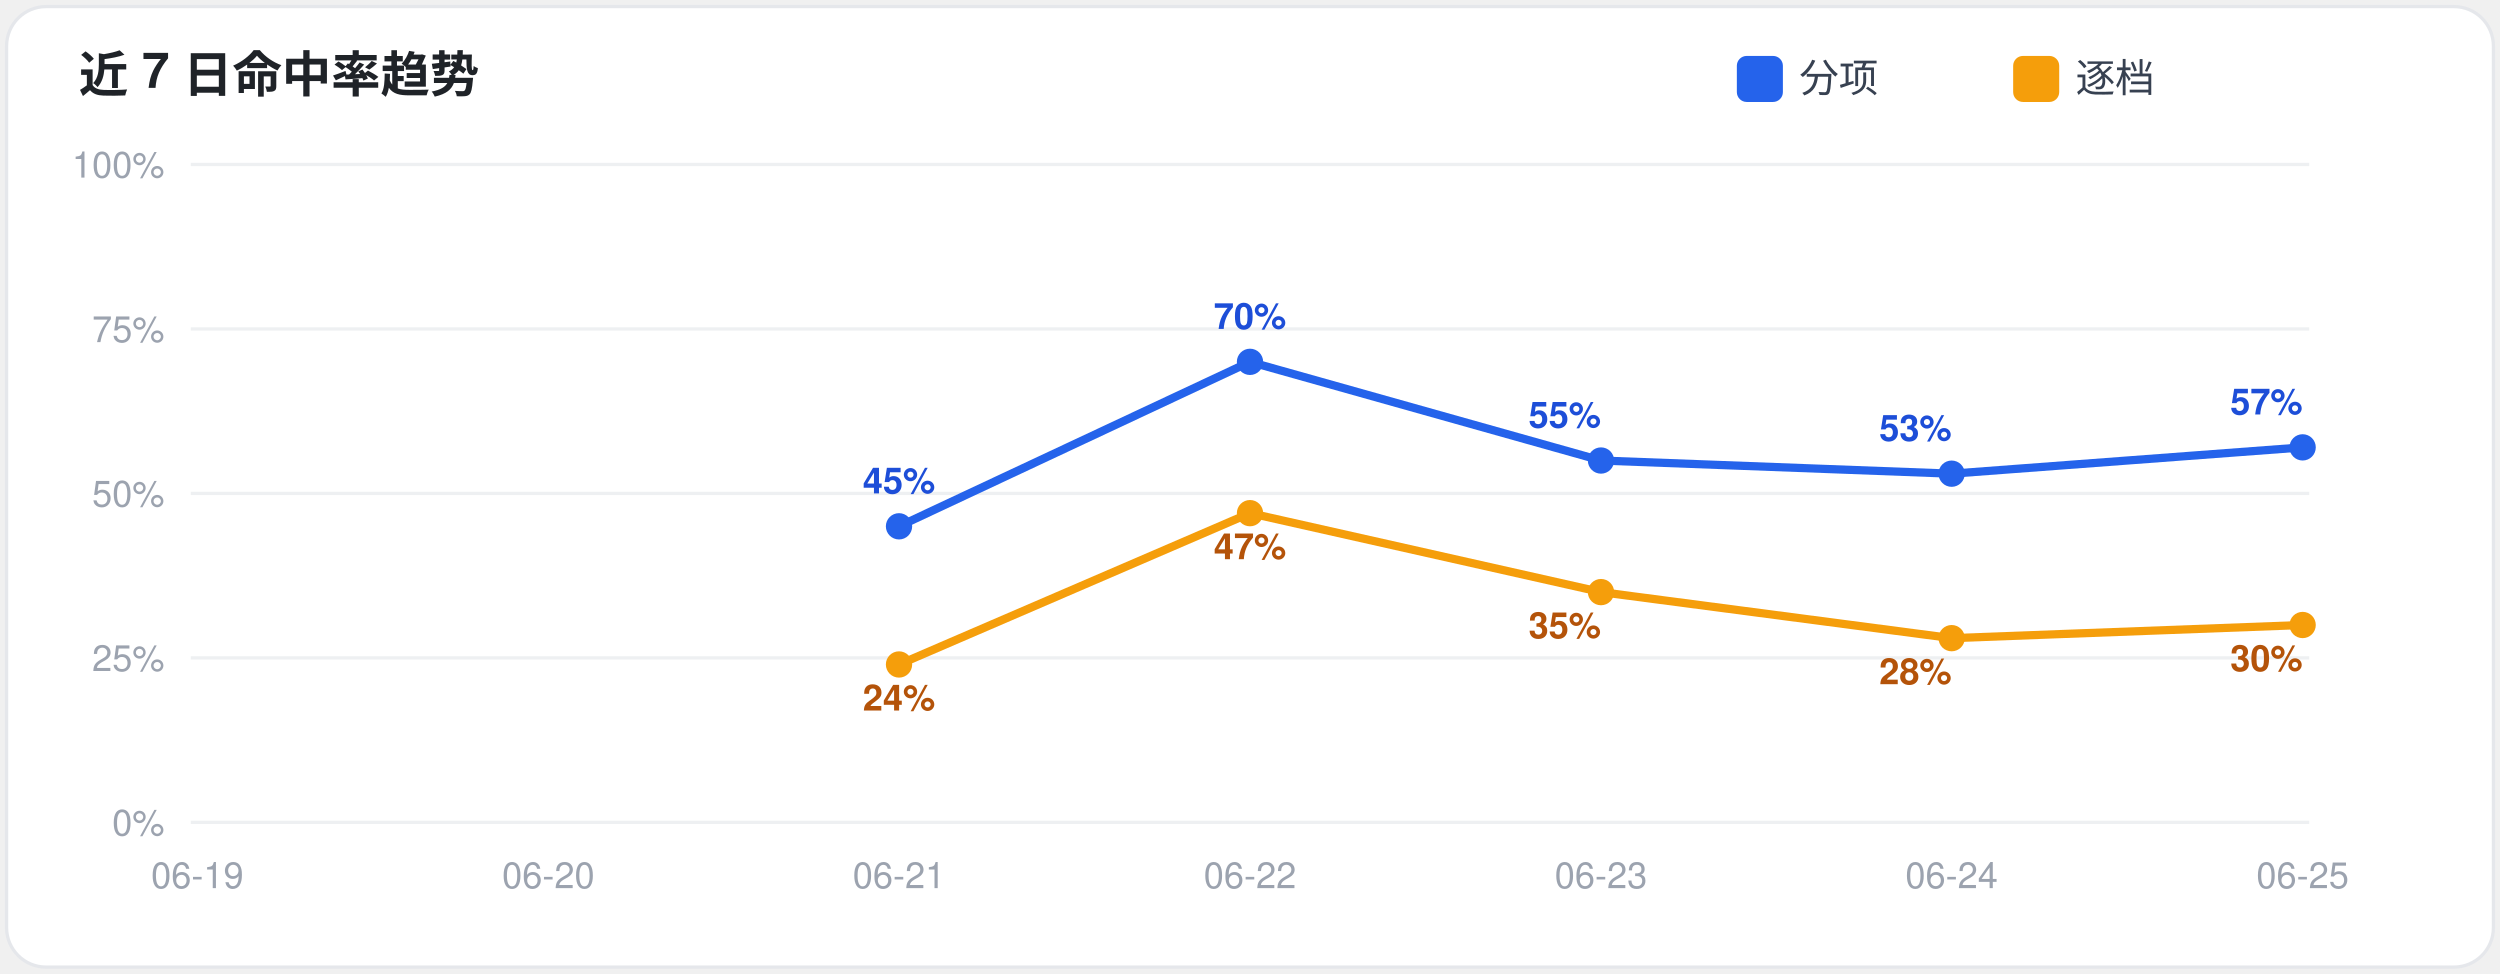
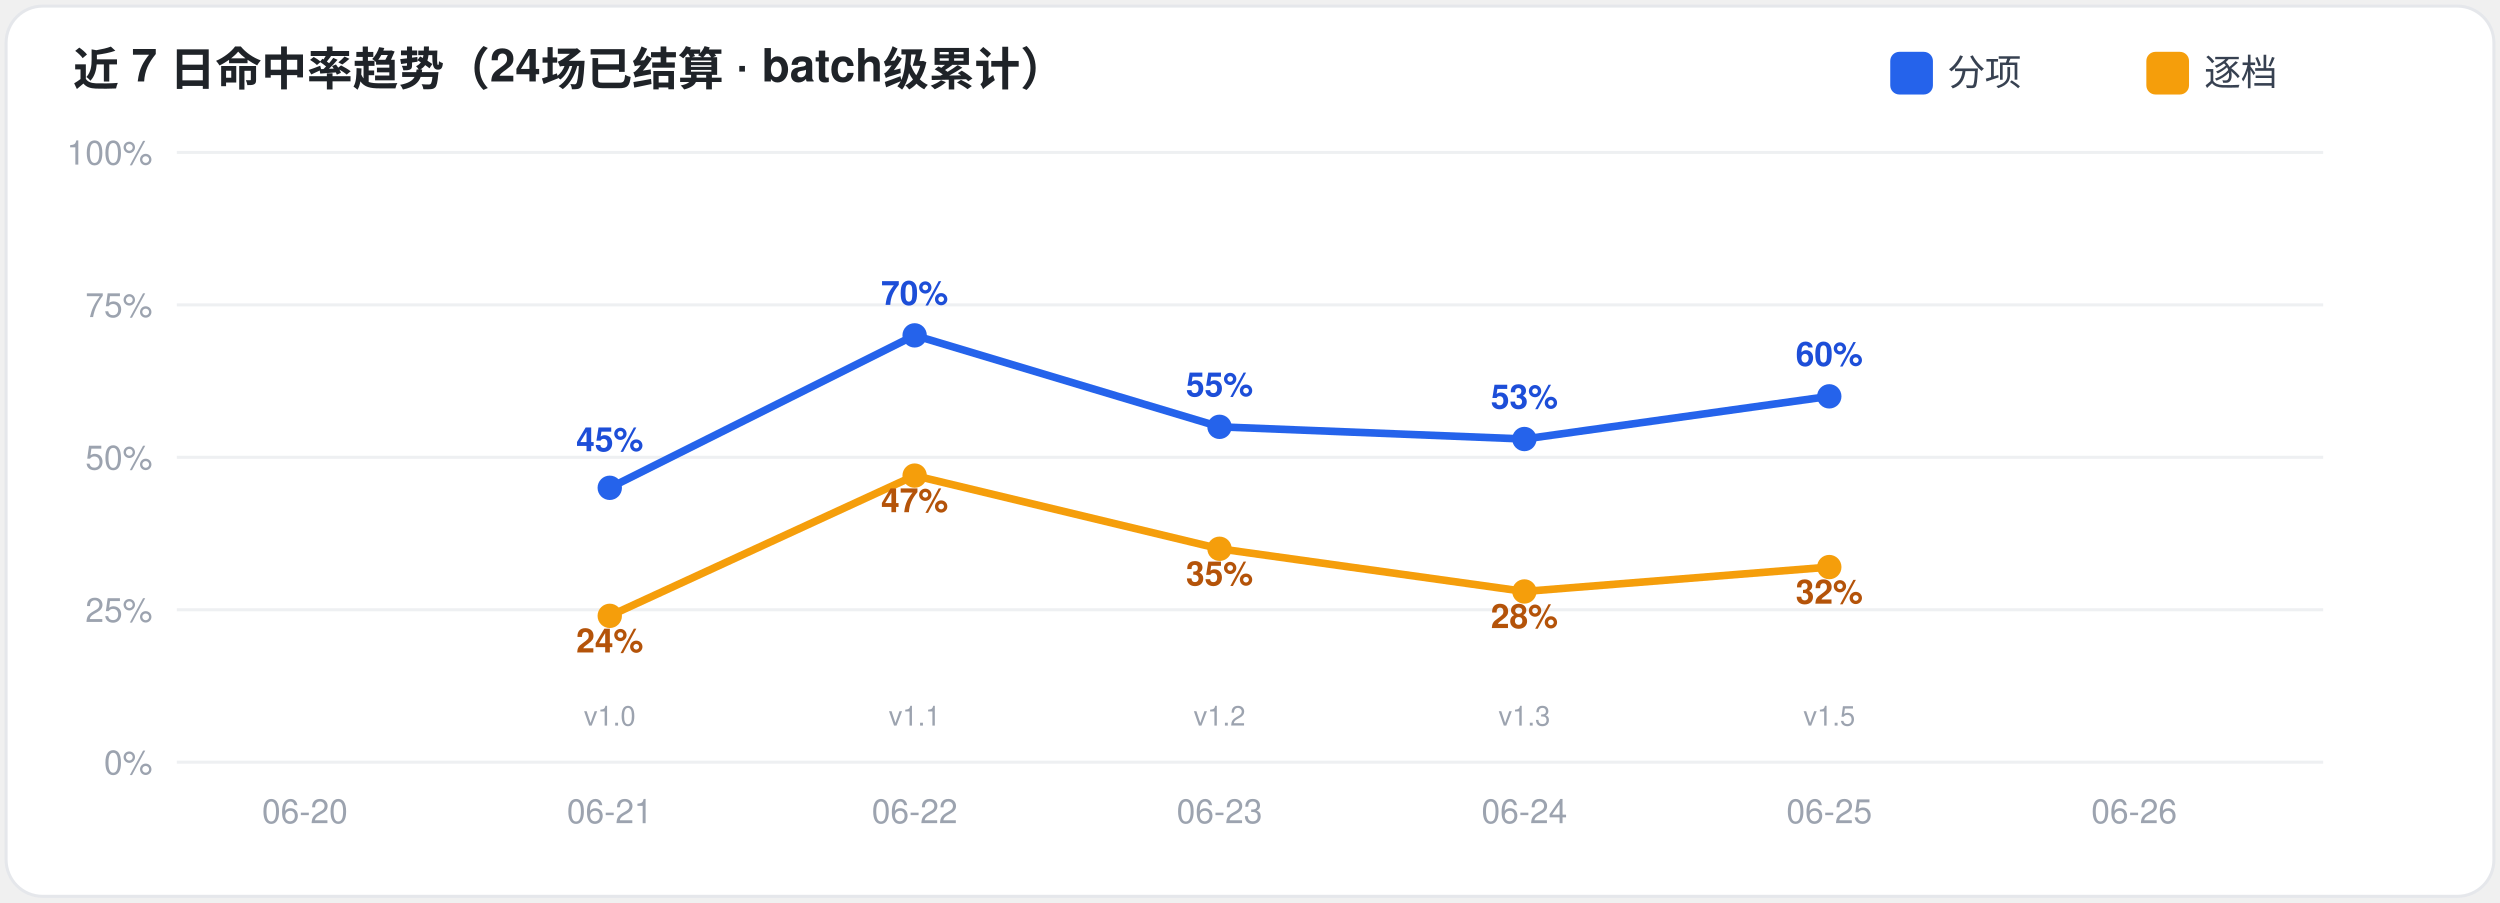
- <svg xmlns="http://www.w3.org/2000/svg" viewBox="0 0 760 296" font-family="-apple-system, BlinkMacSystemFont, Segoe UI, Helvetica, Arial, sans-serif">
-   <rect x="2" y="2" width="756" height="292" rx="12" fill="#ffffff" stroke="#e5e7eb" />
-   <text x="24" y="28" font-size="15" font-weight="700" fill="#1f2328">近 7 日命中率趋势</text>
-   <rect x="528" y="17" width="14" height="14" rx="3" fill="#2563eb" />
-   <text x="547" y="28" font-size="12" fill="#374151">分项</text>
-   <rect x="612" y="17" width="14" height="14" rx="3" fill="#f59e0b" />
-   <text x="631" y="28" font-size="12" fill="#374151">逐档</text>
+ <svg xmlns="http://www.w3.org/2000/svg" viewBox="0 0 820 296" font-family="-apple-system, BlinkMacSystemFont, Segoe UI, Helvetica, Arial, sans-serif">
+   <rect x="2" y="2" width="816" height="292" rx="12" fill="#ffffff" stroke="#e5e7eb" />
+   <text x="24" y="28" font-size="15" font-weight="700" fill="#1f2328">近 7 日命中率趋势（24场已结算 · batch级累计）</text>
+   <rect x="620" y="17" width="14" height="14" rx="3" fill="#2563eb" />
+   <text x="639" y="28" font-size="12" fill="#374151">分项</text>
+   <rect x="704" y="17" width="14" height="14" rx="3" fill="#f59e0b" />
+   <text x="723" y="28" font-size="12" fill="#374151">逐档</text>
  <g stroke="#eef0f2" stroke-width="1">
-     <line x1="58" y1="50" x2="702" y2="50" />
-     <line x1="58" y1="100" x2="702" y2="100" />
-     <line x1="58" y1="150" x2="702" y2="150" />
-     <line x1="58" y1="200" x2="702" y2="200" />
-     <line x1="58" y1="250" x2="702" y2="250" />
+     <line x1="58" y1="50" x2="762" y2="50" />
+     <line x1="58" y1="100" x2="762" y2="100" />
+     <line x1="58" y1="150" x2="762" y2="150" />
+     <line x1="58" y1="200" x2="762" y2="200" />
+     <line x1="58" y1="250" x2="762" y2="250" />
  </g>
  <g font-size="11" fill="#9ca3af" text-anchor="end">
    <text x="50" y="54">100%</text>
    <text x="50" y="104">75%</text>
    <text x="50" y="154">50%</text>
    <text x="50" y="204">25%</text>
    <text x="50" y="254">0%</text>
  </g>
  <g font-size="11" fill="#9ca3af" text-anchor="middle">
-     <text x="60" y="270">06-19</text>
-     <text x="166.7" y="270">06-20</text>
-     <text x="273.3" y="270">06-21</text>
-     <text x="380" y="270">06-22</text>
-     <text x="486.7" y="270">06-23</text>
-     <text x="593.3" y="270">06-24</text>
-     <text x="700" y="270">06-25</text>
+     <text x="100" y="270">06-20</text>
+     <text x="200" y="270">06-21</text>
+     <text x="300" y="270">06-22</text>
+     <text x="400" y="270">06-23</text>
+     <text x="500" y="270">06-24</text>
+     <text x="600" y="270">06-25</text>
+     <text x="700" y="270">06-26</text>
  </g>
-   <polyline points="273.3,202 380,156 486.7,180 593.3,194 700,190" fill="none" stroke="#f59e0b" stroke-width="2.5" />
-   <circle cx="273.3" cy="202" r="4" fill="#f59e0b" />
-   <circle cx="380" cy="156" r="4" fill="#f59e0b" />
-   <circle cx="486.7" cy="180" r="4" fill="#f59e0b" />
-   <circle cx="593.3" cy="194" r="4" fill="#f59e0b" />
-   <circle cx="700" cy="190" r="4" fill="#f59e0b" />
-   <text x="273.3" y="216" font-size="11" font-weight="600" fill="#b45309" text-anchor="middle">24%</text>
-   <text x="380" y="170" font-size="11" font-weight="600" fill="#b45309" text-anchor="middle">47%</text>
-   <text x="486.7" y="194" font-size="11" font-weight="600" fill="#b45309" text-anchor="end">35%</text>
-   <text x="593.3" y="208" font-size="11" font-weight="600" fill="#b45309" text-anchor="end">28%</text>
-   <text x="700" y="204" font-size="11" font-weight="600" fill="#b45309" text-anchor="end">30%</text>
-   <polyline points="273.3,160 380,110 486.7,140 593.3,144 700,136" fill="none" stroke="#2563eb" stroke-width="2.5" />
-   <circle cx="273.3" cy="160" r="4" fill="#2563eb" />
-   <circle cx="380" cy="110" r="4" fill="#2563eb" />
-   <circle cx="486.7" cy="140" r="4" fill="#2563eb" />
-   <circle cx="593.3" cy="144" r="4" fill="#2563eb" />
-   <circle cx="700" cy="136" r="4" fill="#2563eb" />
-   <text x="273.3" y="150" font-size="11" font-weight="600" fill="#1d4ed8" text-anchor="middle">45%</text>
-   <text x="380" y="100" font-size="11" font-weight="600" fill="#1d4ed8" text-anchor="middle">70%</text>
-   <text x="486.7" y="130" font-size="11" font-weight="600" fill="#1d4ed8" text-anchor="end">55%</text>
-   <text x="593.3" y="134" font-size="11" font-weight="600" fill="#1d4ed8" text-anchor="end">53%</text>
-   <text x="700" y="126" font-size="11" font-weight="600" fill="#1d4ed8" text-anchor="end">57%</text>
+   <polyline points="200,202 300,156 400,180 500,194 600,186" fill="none" stroke="#f59e0b" stroke-width="2.5" />
+   <circle cx="200" cy="202" r="4" fill="#f59e0b" />
+   <circle cx="300" cy="156" r="4" fill="#f59e0b" />
+   <circle cx="400" cy="180" r="4" fill="#f59e0b" />
+   <circle cx="500" cy="194" r="4" fill="#f59e0b" />
+   <circle cx="600" cy="186" r="4" fill="#f59e0b" />
+   <text x="200" y="214" font-size="11" font-weight="600" fill="#b45309" text-anchor="middle">24%</text>
+   <text x="300" y="168" font-size="11" font-weight="600" fill="#b45309" text-anchor="middle">47%</text>
+   <text x="400" y="192" font-size="11" font-weight="600" fill="#b45309" text-anchor="middle">35%</text>
+   <text x="500" y="206" font-size="11" font-weight="600" fill="#b45309" text-anchor="middle">28%</text>
+   <text x="600" y="198" font-size="11" font-weight="600" fill="#b45309" text-anchor="middle">32%</text>
+   <polyline points="200,160 300,110 400,140 500,144 600,130" fill="none" stroke="#2563eb" stroke-width="2.5" />
+   <circle cx="200" cy="160" r="4" fill="#2563eb" />
+   <circle cx="300" cy="110" r="4" fill="#2563eb" />
+   <circle cx="400" cy="140" r="4" fill="#2563eb" />
+   <circle cx="500" cy="144" r="4" fill="#2563eb" />
+   <circle cx="600" cy="130" r="4" fill="#2563eb" />
+   <text x="200" y="148" font-size="11" font-weight="600" fill="#1d4ed8" text-anchor="middle">45%</text>
+   <text x="300" y="100" font-size="11" font-weight="600" fill="#1d4ed8" text-anchor="middle">70%</text>
+   <text x="400" y="130" font-size="11" font-weight="600" fill="#1d4ed8" text-anchor="middle">55%</text>
+   <text x="500" y="134" font-size="11" font-weight="600" fill="#1d4ed8" text-anchor="middle">53%</text>
+   <text x="600" y="120" font-size="11" font-weight="600" fill="#1d4ed8" text-anchor="middle">60%</text>
+   <text x="200" y="238" font-size="9" fill="#9ca3af" text-anchor="middle">v1.0</text>
+   <text x="300" y="238" font-size="9" fill="#9ca3af" text-anchor="middle">v1.1</text>
+   <text x="400" y="238" font-size="9" fill="#9ca3af" text-anchor="middle">v1.2</text>
+   <text x="500" y="238" font-size="9" fill="#9ca3af" text-anchor="middle">v1.3</text>
+   <text x="600" y="238" font-size="9" fill="#9ca3af" text-anchor="middle">v1.5</text>
</svg>
